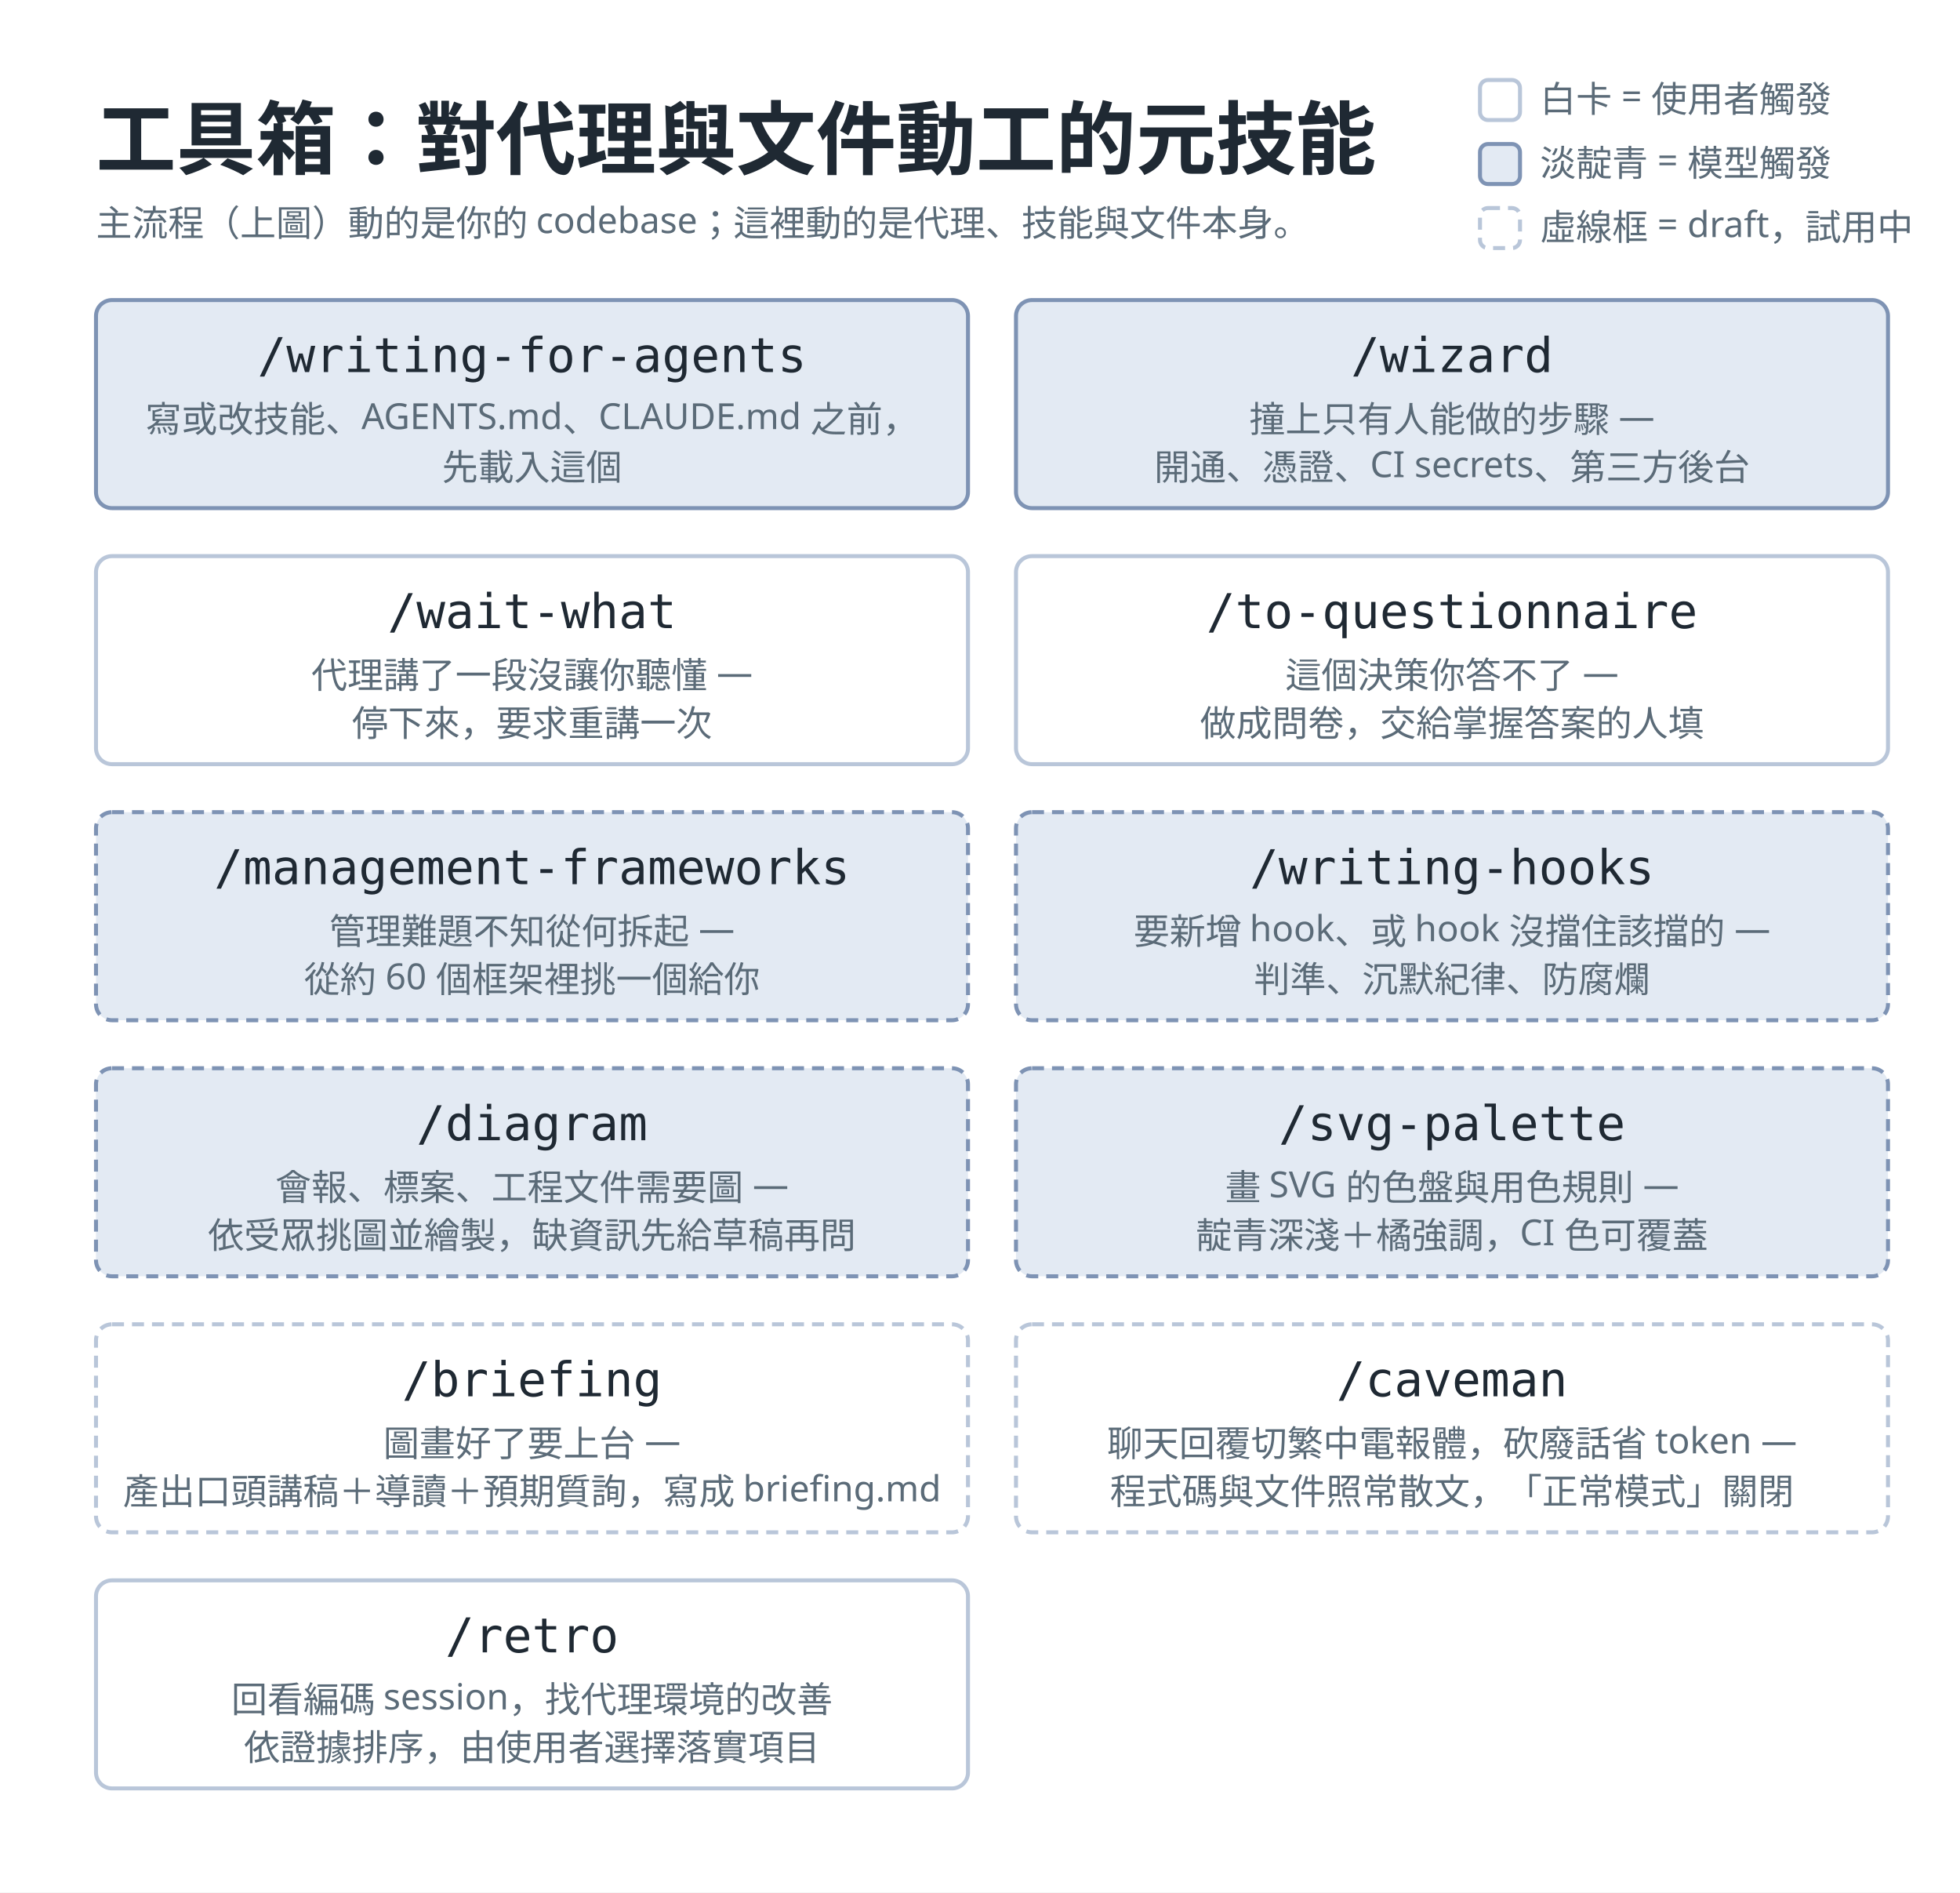
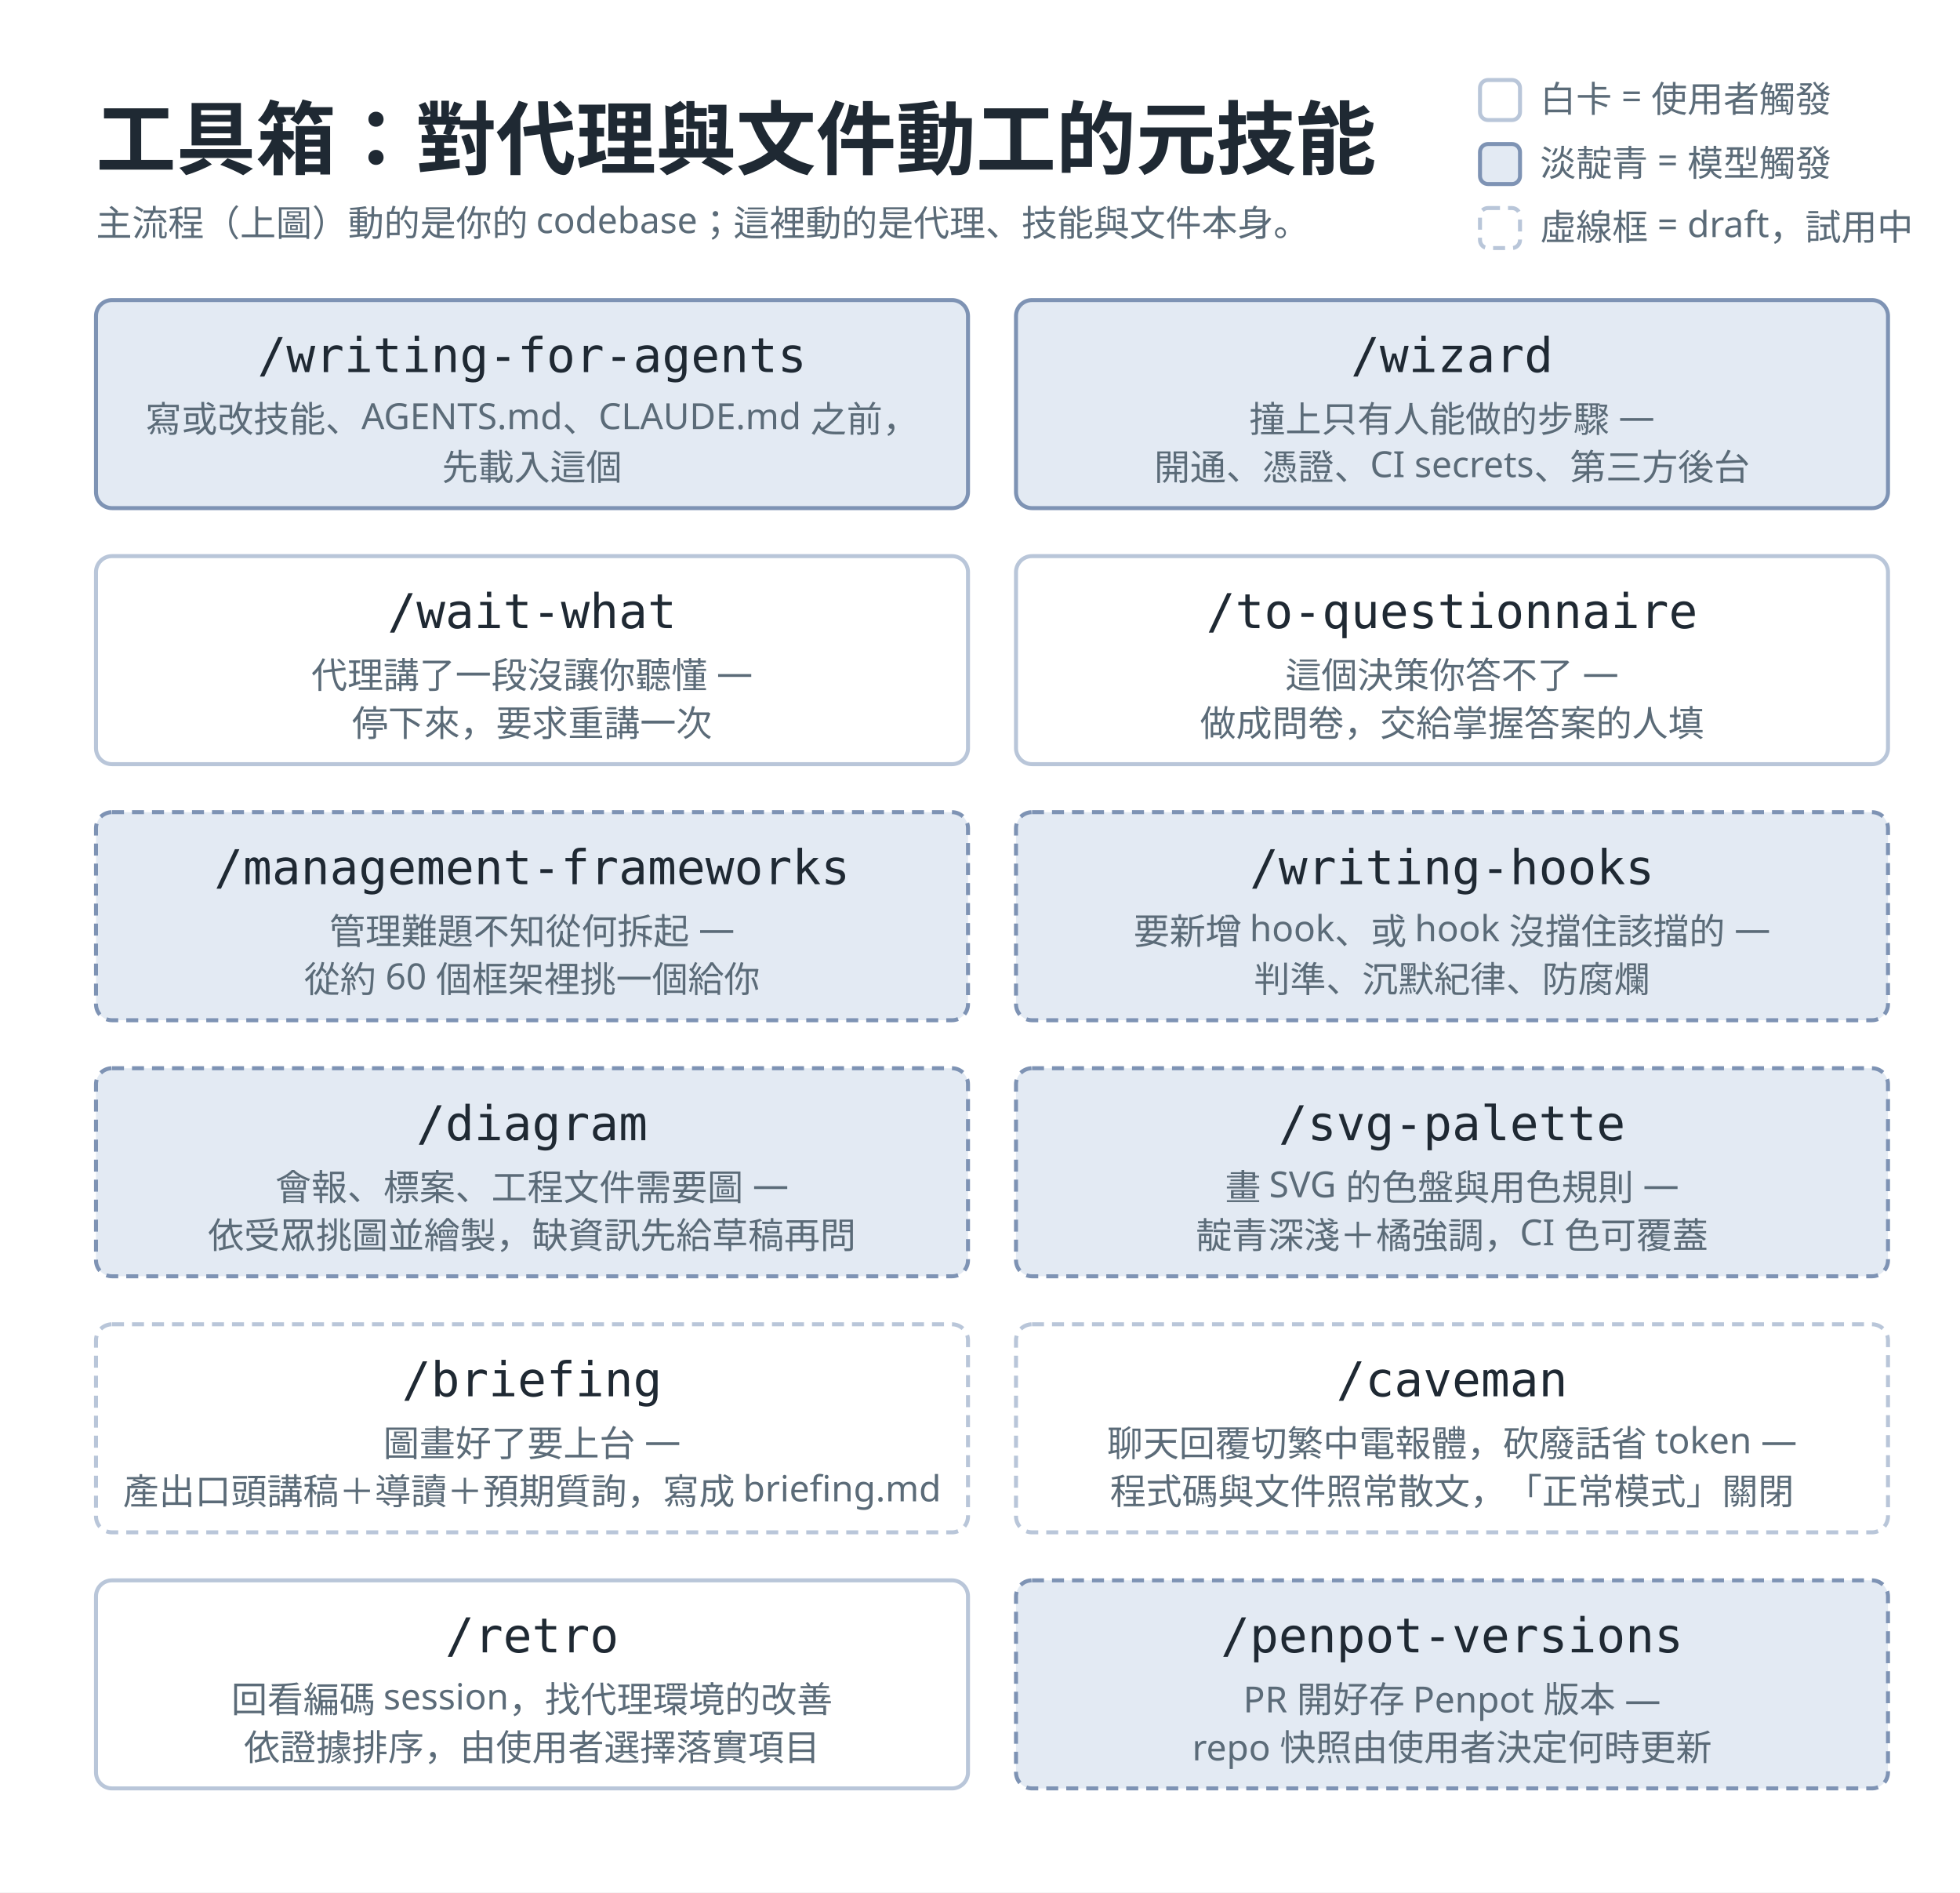
<svg xmlns="http://www.w3.org/2000/svg" width="980" height="946" viewBox="0 0 980 946" font-family="'Noto Sans TC','Microsoft JhengHei','微軟正黑體','PingFang TC',sans-serif">
  <defs>
    <style>
      .box   { stroke-width: 2; }
      .user  { fill: #FFFFFF; stroke: #B9C6D9; }
      .model { fill: #E3EAF3; stroke: #7E93B4; }
      .draft { stroke-dasharray: 6 4; }
      .skill { font-family: ui-monospace, SFMono-Regular, Consolas, monospace; font-size: 24px; fill: #1F2933; }
      .sub   { font-size: 18px; fill: #5B6B78; }
      .note  { font-size: 18px; fill: #5B6B78; }
    </style>
  </defs>
  <rect width="980" height="946" fill="#FFFFFF" />
  <g id="header">
    <text x="48" y="84" font-size="40" font-weight="700" fill="#1F2933">工具箱：對代理與文件動工的元技能</text>
    <text x="48" y="118" class="note">主流程（上圖）動的是你的 codebase；這裡動的是代理、技能與文件本身。</text>
  </g>
  <g id="legend">
    <rect x="740" y="40" width="20" height="20" rx="4" class="box user" />
    <text x="770" y="56" class="note">白卡 = 使用者觸發</text>
    <rect x="740" y="72" width="20" height="20" rx="4" class="box model" />
    <text x="770" y="88" class="note">淡靛青 = 模型觸發</text>
    <rect x="740" y="104" width="20" height="20" rx="4" class="box user draft" />
    <text x="770" y="120" class="note">虛線框 = draft，試用中</text>
  </g>
  <g id="cards">
    <rect x="48" y="150" width="436" height="104" rx="8" class="box model" />
    <text x="266" y="186" text-anchor="middle" class="skill">/writing-for-agents</text>
    <text x="266" y="216" text-anchor="middle" class="sub">寫或改技能、AGENTS.md、CLAUDE.md 之前，</text>
    <text x="266" y="240" text-anchor="middle" class="sub">先載入這個</text>
    <rect x="508" y="150" width="436" height="104" rx="8" class="box model" />
    <text x="726" y="186" text-anchor="middle" class="skill">/wizard</text>
    <text x="726" y="216" text-anchor="middle" class="sub">撞上只有人能做的步驟 —</text>
    <text x="726" y="240" text-anchor="middle" class="sub">開通、憑證、CI secrets、第三方後台</text>
    <rect x="48" y="278" width="436" height="104" rx="8" class="box user" />
    <text x="266" y="314" text-anchor="middle" class="skill">/wait-what</text>
    <text x="266" y="344" text-anchor="middle" class="sub">代理講了一段沒讓你聽懂 —</text>
    <text x="266" y="368" text-anchor="middle" class="sub">停下來，要求重講一次</text>
    <rect x="508" y="278" width="436" height="104" rx="8" class="box user" />
    <text x="726" y="314" text-anchor="middle" class="skill">/to-questionnaire</text>
    <text x="726" y="344" text-anchor="middle" class="sub">這個決策你答不了 —</text>
    <text x="726" y="368" text-anchor="middle" class="sub">做成問卷，交給掌握答案的人填</text>
    <rect x="48" y="406" width="436" height="104" rx="8" class="box model draft" />
    <text x="266" y="442" text-anchor="middle" class="skill">/management-frameworks</text>
    <text x="266" y="472" text-anchor="middle" class="sub">管理難題不知從何拆起 —</text>
    <text x="266" y="496" text-anchor="middle" class="sub">從約 60 個框架裡挑一個給你</text>
    <rect x="508" y="406" width="436" height="104" rx="8" class="box model draft" />
    <text x="726" y="442" text-anchor="middle" class="skill">/writing-hooks</text>
    <text x="726" y="472" text-anchor="middle" class="sub">要新增 hook、或 hook 沒擋住該擋的 —</text>
    <text x="726" y="496" text-anchor="middle" class="sub">判準、沉默紀律、防腐爛</text>
    <rect x="48" y="534" width="436" height="104" rx="8" class="box model draft" />
    <text x="266" y="570" text-anchor="middle" class="skill">/diagram</text>
    <text x="266" y="600" text-anchor="middle" class="sub">會報、標案、工程文件需要圖 —</text>
    <text x="266" y="624" text-anchor="middle" class="sub">依受眾挑圖並繪製，缺資訊先給草稿再問</text>
    <rect x="508" y="534" width="436" height="104" rx="8" class="box model draft" />
    <text x="726" y="570" text-anchor="middle" class="skill">/svg-palette</text>
    <text x="726" y="600" text-anchor="middle" class="sub">畫 SVG 的色盤與用色規則 —</text>
    <text x="726" y="624" text-anchor="middle" class="sub">靛青深淺＋橘強調，CI 色可覆蓋</text>
    <rect x="48" y="662" width="436" height="104" rx="8" class="box user draft" />
    <text x="266" y="698" text-anchor="middle" class="skill">/briefing</text>
    <text x="266" y="728" text-anchor="middle" class="sub">圖畫好了要上台 —</text>
    <text x="266" y="752" text-anchor="middle" class="sub">產出口頭講稿＋導讀＋預期質詢，寫成 briefing.md</text>
    <rect x="508" y="662" width="436" height="104" rx="8" class="box user draft" />
    <text x="726" y="698" text-anchor="middle" class="skill">/caveman</text>
    <text x="726" y="728" text-anchor="middle" class="sub">聊天回覆切繁中電報體，砍廢話省 token —</text>
    <text x="726" y="752" text-anchor="middle" class="sub">程式碼與文件照常散文，「正常模式」關閉</text>
+     <rect x="508" y="790" width="436" height="104" rx="8" class="box model draft" />
+     <text x="726" y="826" text-anchor="middle" class="skill">/penpot-versions</text>
+     <text x="726" y="856" text-anchor="middle" class="sub">PR 開好存 Penpot 版本 —</text>
+     <text x="726" y="880" text-anchor="middle" class="sub">repo 快照由使用者決定何時更新</text>
    <g id="retro">
      <rect x="48" y="790" width="436" height="104" rx="8" class="box user" />
      <text x="266" y="826" text-anchor="middle" class="skill">/retro</text>
      <text x="266" y="856" text-anchor="middle" class="sub">回看編碼 session，找代理環境的改善</text>
      <text x="266" y="880" text-anchor="middle" class="sub">依證據排序，由使用者選擇落實項目</text>
    </g>
  </g>
</svg>
